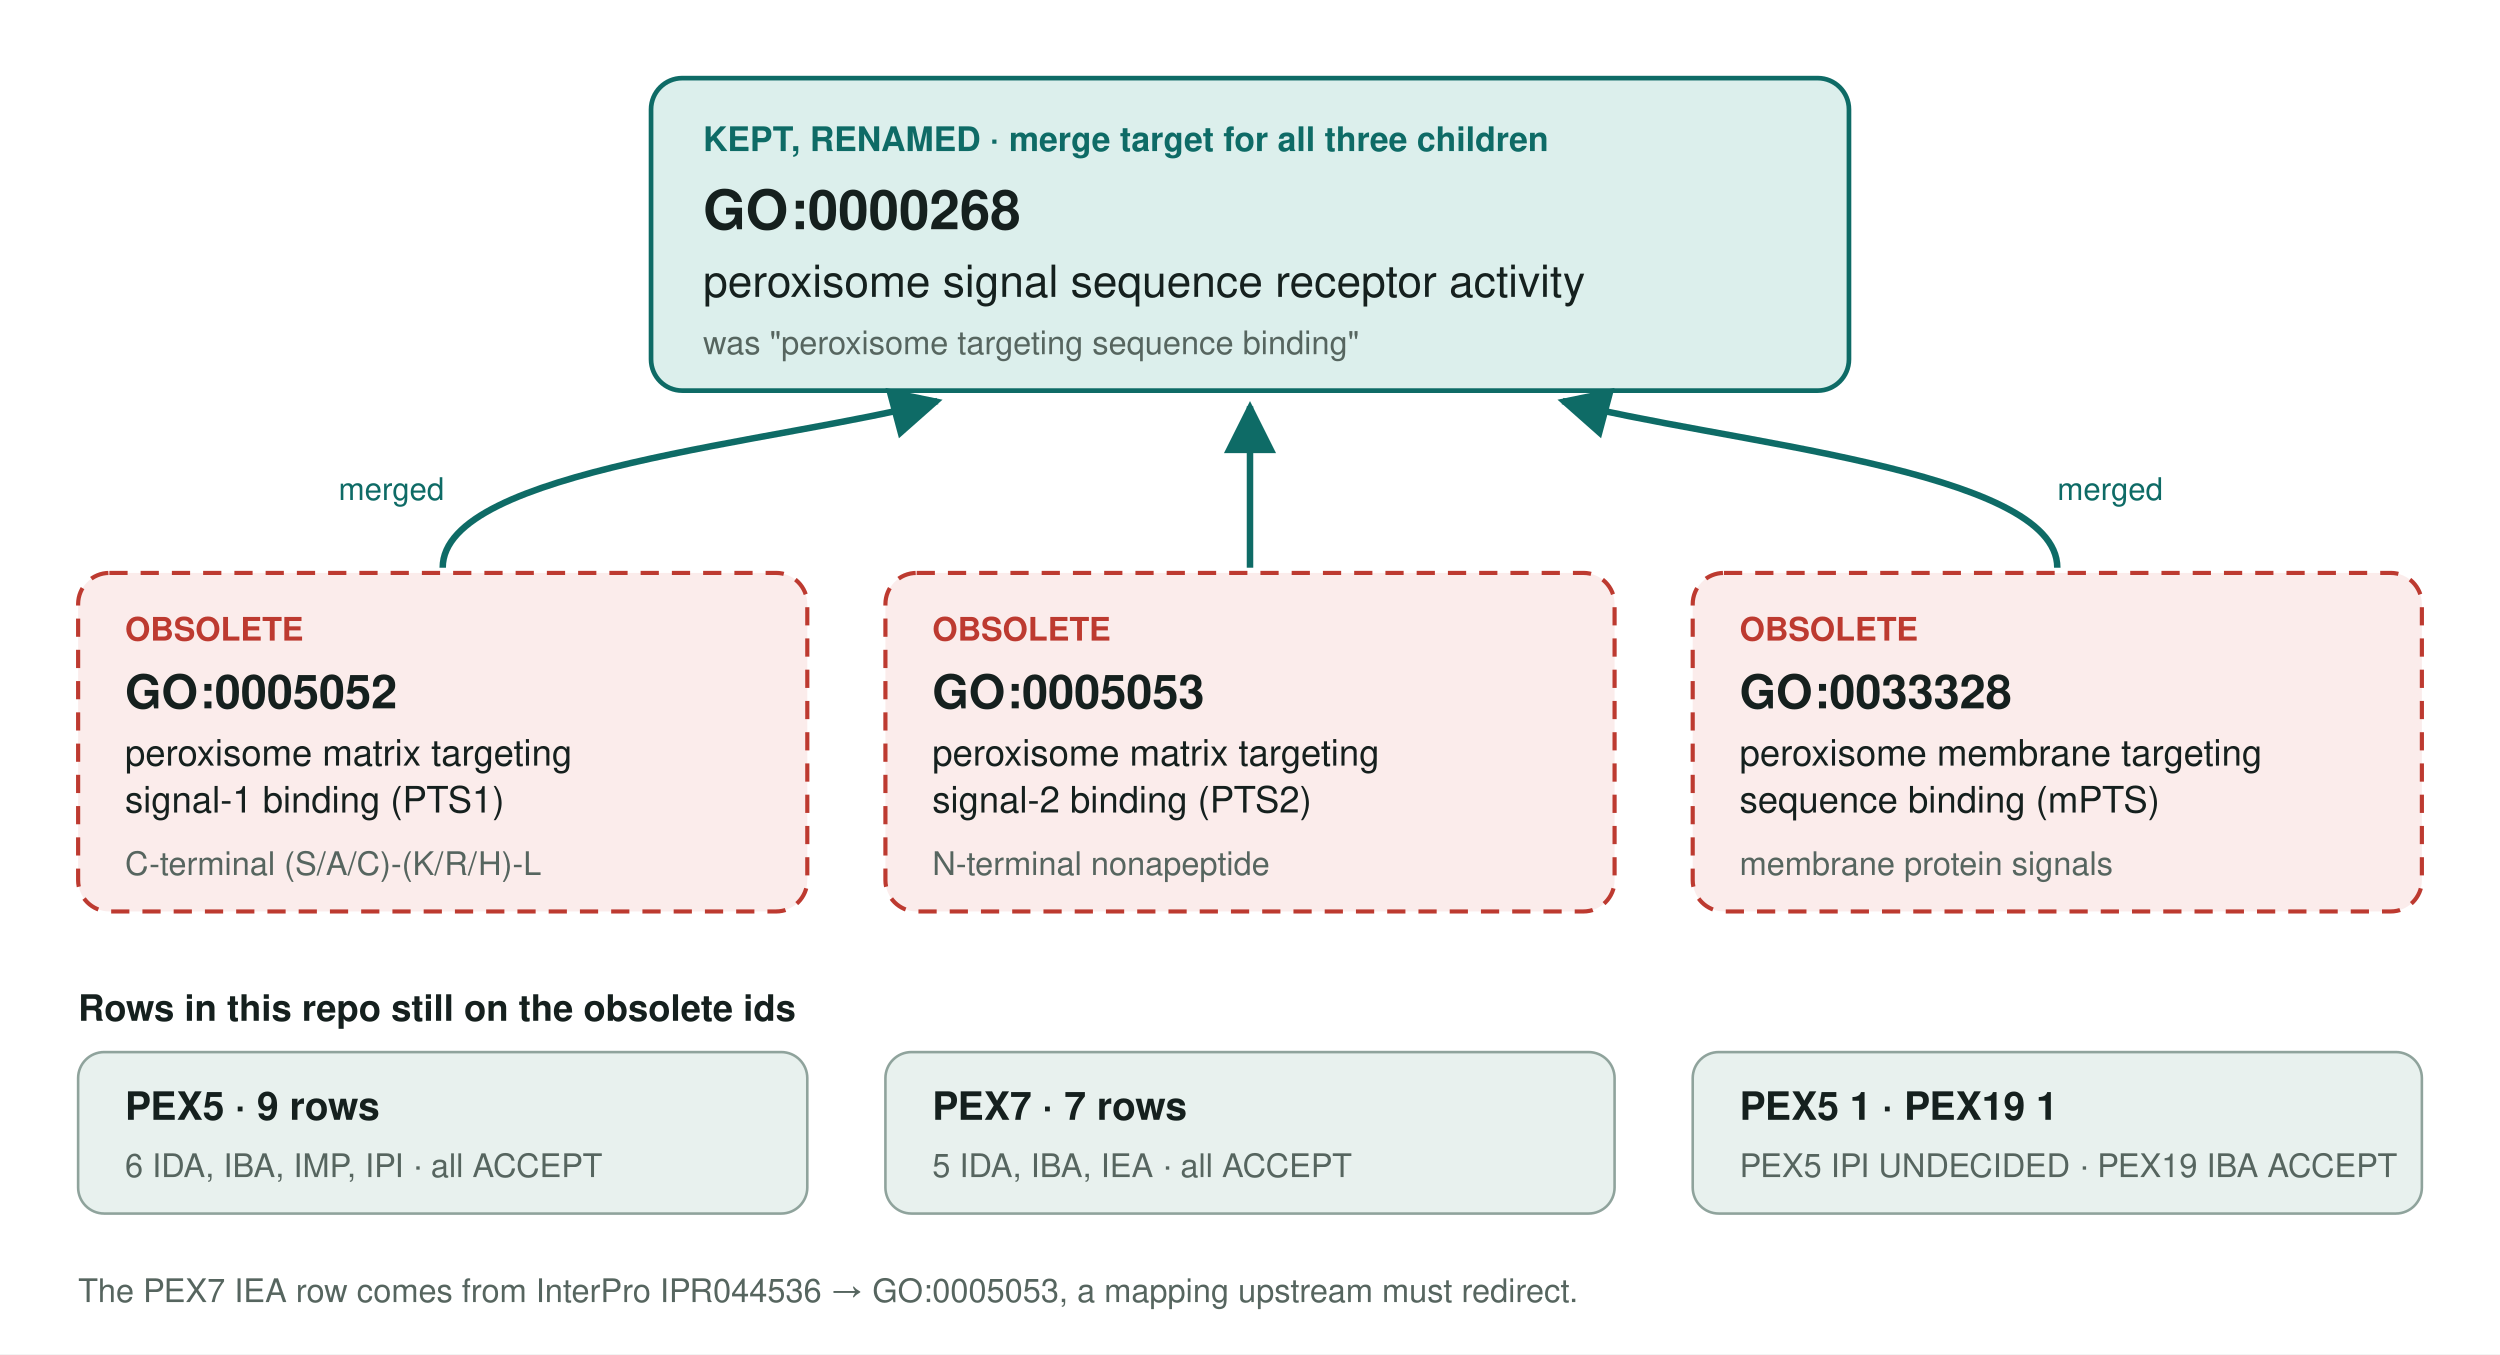
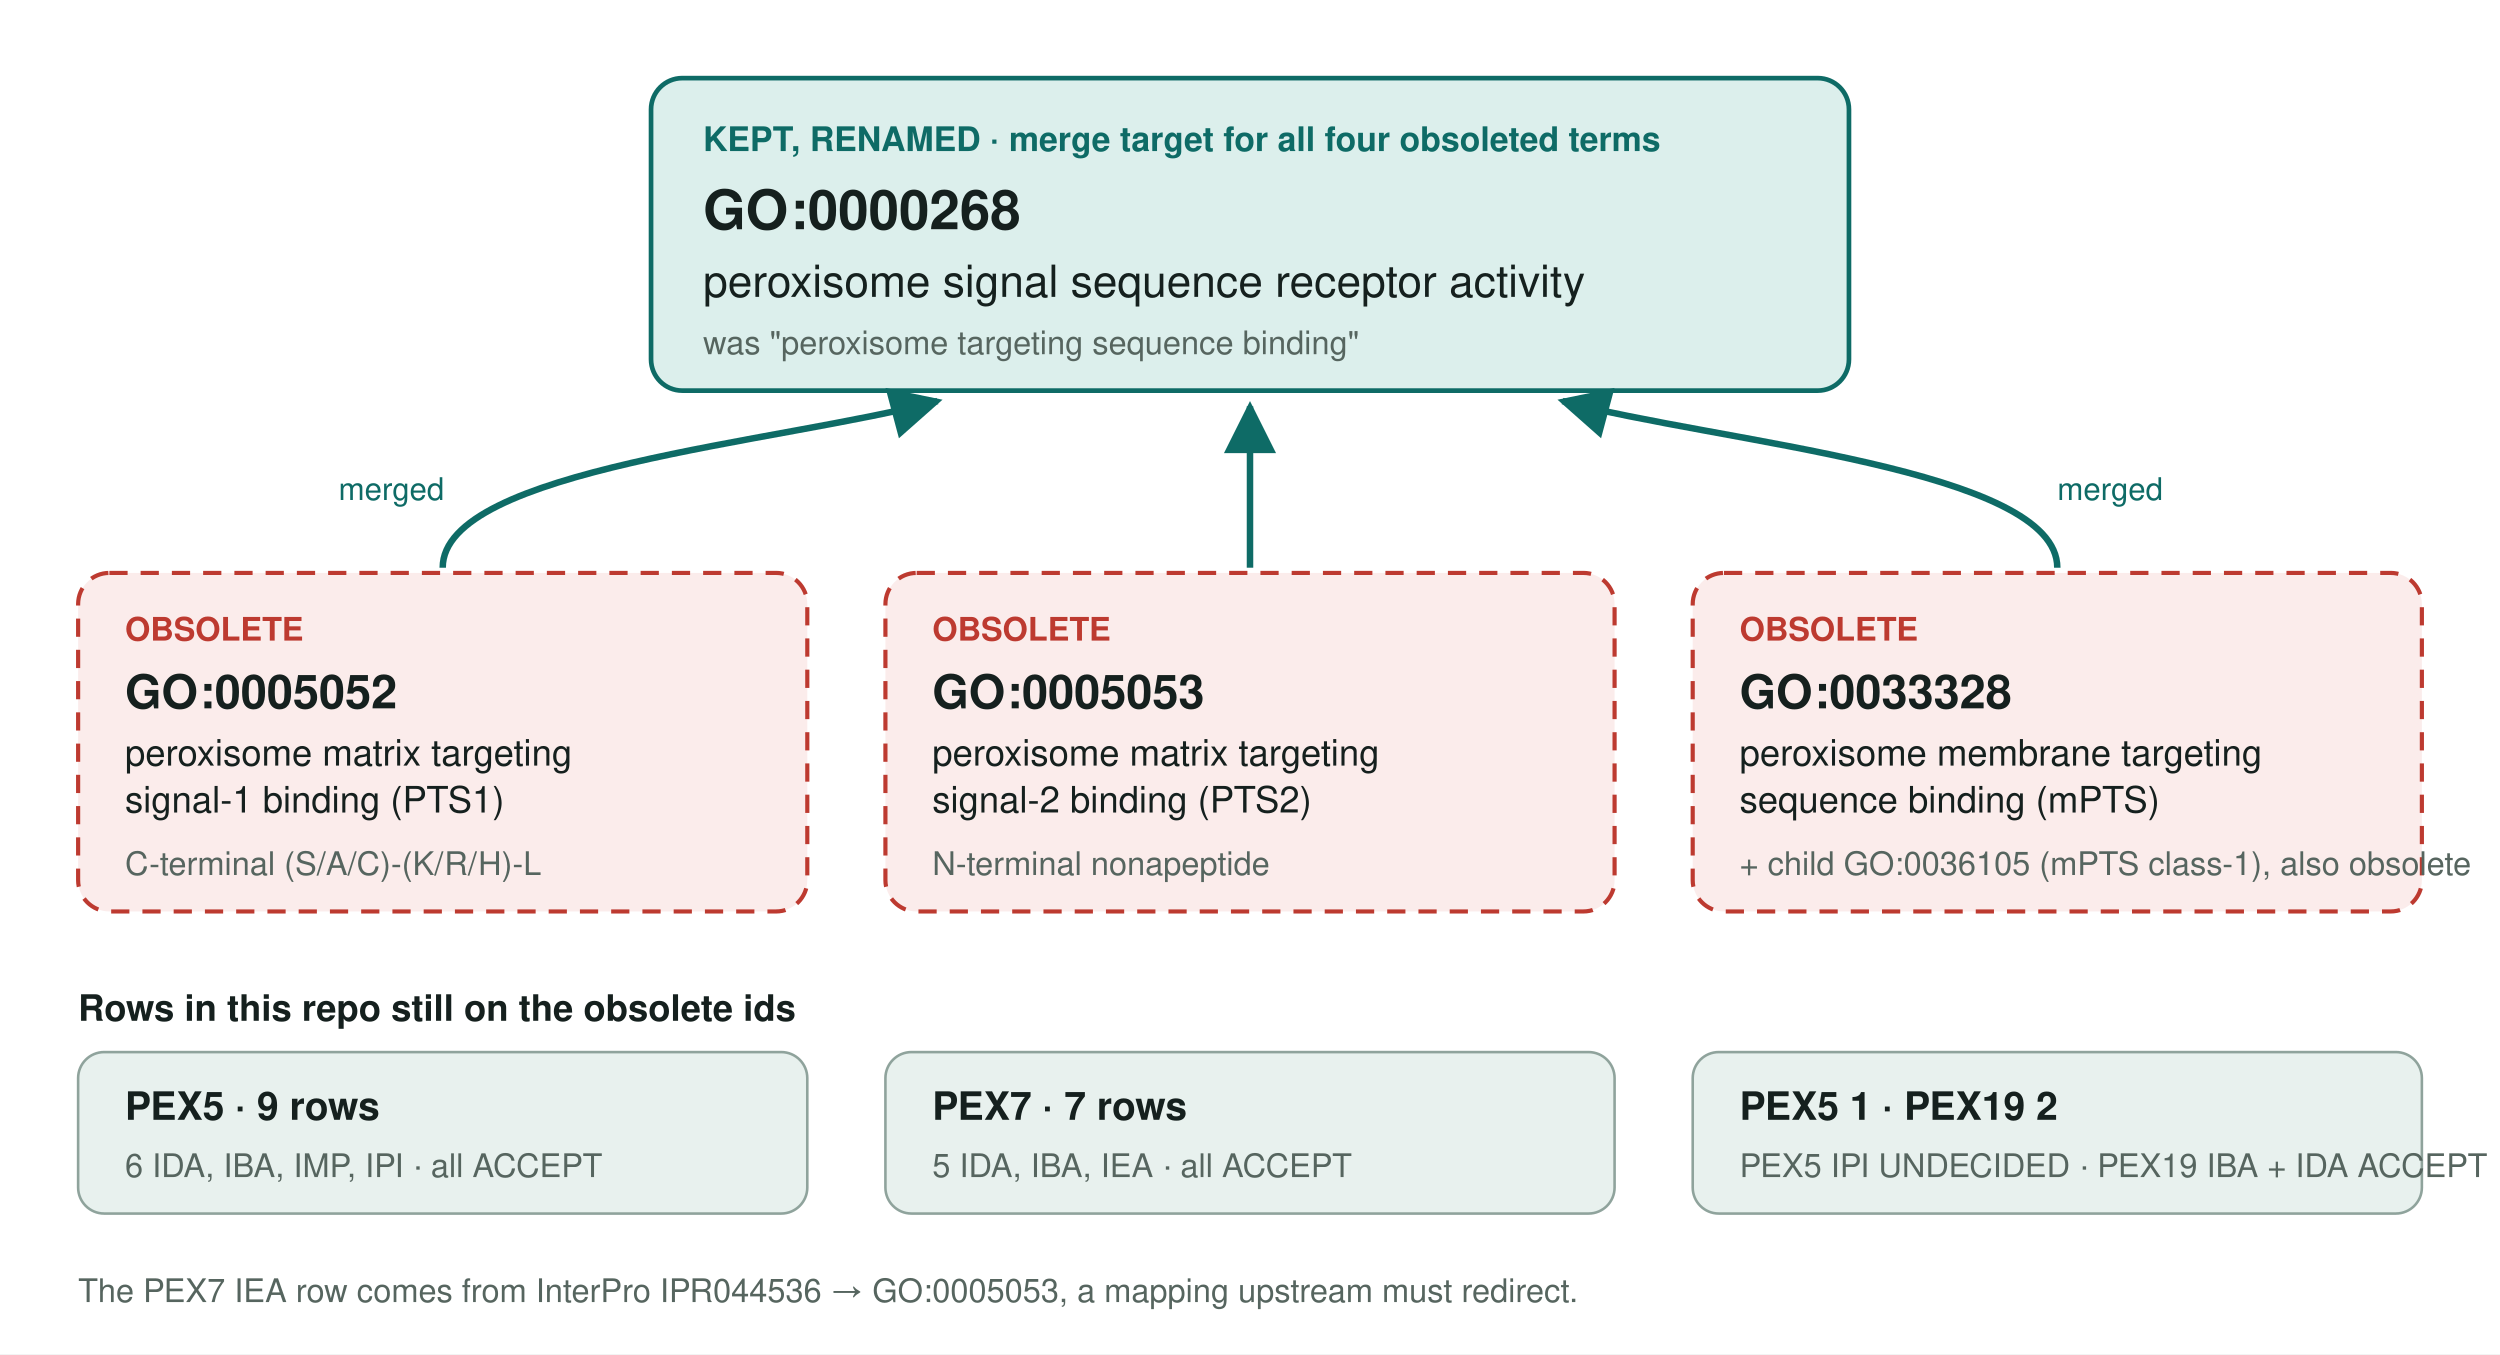
<svg xmlns="http://www.w3.org/2000/svg" viewBox="0 0 960 520" font-family="Helvetica, Arial, sans-serif">
  <defs>
    <marker id="a" viewBox="0 0 10 10" refX="9" refY="5" markerWidth="8" markerHeight="8" orient="auto">
      <path d="M0 0 L10 5 L0 10 z" fill="#0e6b66" />
    </marker>
  </defs>
  <rect width="960" height="520" fill="#ffffff" />
  <rect x="250" y="30" width="460" height="120" rx="12" fill="#dcefec" stroke="#0e6b66" stroke-width="1.8" />
-   <text x="270" y="58" font-size="13" font-weight="600" fill="#0e6b66">KEPT, RENAMED · merge target for all three children</text>
+   <text x="270" y="58" font-size="13" font-weight="600" fill="#0e6b66">KEPT, RENAMED · merge target for all four obsoleted terms</text>
  <text x="270" y="88" font-size="21" font-weight="600" fill="#15201e">GO:0000268</text>
  <text x="270" y="114" font-size="17" fill="#15201e">peroxisome signal sequence receptor activity</text>
  <text x="270" y="136" font-size="12.5" fill="#56655f">was "peroxisome targeting sequence binding"</text>
  <g>
    <rect x="30" y="220" width="280" height="130" rx="12" fill="#fbeceb" stroke="#bd3a30" stroke-width="1.6" stroke-dasharray="7 5" />
    <text x="48" y="246" font-size="12.5" font-weight="600" fill="#bd3a30">OBSOLETE</text>
    <text x="48" y="272" font-size="18" font-weight="600" fill="#15201e">GO:0005052</text>
    <text x="48" y="294" font-size="14" fill="#15201e">peroxisome matrix targeting</text>
    <text x="48" y="312" font-size="14" fill="#15201e">signal-1 binding (PTS1)</text>
    <text x="48" y="336" font-size="12.5" fill="#56655f">C-terminal (S/A/C)-(K/R/H)-L</text>
  </g>
  <g>
    <rect x="340" y="220" width="280" height="130" rx="12" fill="#fbeceb" stroke="#bd3a30" stroke-width="1.6" stroke-dasharray="7 5" />
    <text x="358" y="246" font-size="12.5" font-weight="600" fill="#bd3a30">OBSOLETE</text>
    <text x="358" y="272" font-size="18" font-weight="600" fill="#15201e">GO:0005053</text>
    <text x="358" y="294" font-size="14" fill="#15201e">peroxisome matrix targeting</text>
    <text x="358" y="312" font-size="14" fill="#15201e">signal-2 binding (PTS2)</text>
    <text x="358" y="336" font-size="12.5" fill="#56655f">N-terminal nonapeptide</text>
  </g>
  <g>
    <rect x="650" y="220" width="280" height="130" rx="12" fill="#fbeceb" stroke="#bd3a30" stroke-width="1.6" stroke-dasharray="7 5" />
    <text x="668" y="246" font-size="12.5" font-weight="600" fill="#bd3a30">OBSOLETE</text>
    <text x="668" y="272" font-size="18" font-weight="600" fill="#15201e">GO:0033328</text>
    <text x="668" y="294" font-size="14" fill="#15201e">peroxisome membrane targeting</text>
    <text x="668" y="312" font-size="14" fill="#15201e">sequence binding (mPTS)</text>
-     <text x="668" y="336" font-size="12.5" fill="#56655f">membrane protein signals</text>
+     <text x="668" y="336" font-size="12.5" fill="#56655f">+ child GO:0036105 (mPTS class-1), also obsolete</text>
  </g>
  <path d="M170 218 C 170 180, 300 170, 360 154" stroke="#0e6b66" stroke-width="2.5" fill="none" marker-end="url(#a)" />
  <path d="M480 218 L480 156" stroke="#0e6b66" stroke-width="2.5" marker-end="url(#a)" />
  <path d="M790 218 C 790 180, 660 170, 600 154" stroke="#0e6b66" stroke-width="2.5" fill="none" marker-end="url(#a)" />
  <text x="130" y="192" font-size="12" fill="#0e6b66">merged</text>
  <text x="790" y="192" font-size="12" fill="#0e6b66">merged</text>
  <text x="30" y="392" font-size="14" font-weight="600" fill="#15201e">Rows in this repo still on the obsolete ids</text>
  <rect x="30" y="404" width="280" height="62" rx="10" fill="#e8f1ee" stroke="#8fa39c" />
  <text x="48" y="430" font-size="15" font-weight="600" fill="#15201e">PEX5 · 9 rows</text>
  <text x="48" y="452" font-size="12.5" fill="#56655f">6 IDA, IBA, IMP, IPI · all ACCEPT</text>
  <rect x="340" y="404" width="280" height="62" rx="10" fill="#e8f1ee" stroke="#8fa39c" />
  <text x="358" y="430" font-size="15" font-weight="600" fill="#15201e">PEX7 · 7 rows</text>
  <text x="358" y="452" font-size="12.5" fill="#56655f">5 IDA, IBA, IEA · all ACCEPT</text>
  <rect x="650" y="404" width="280" height="62" rx="10" fill="#e8f1ee" stroke="#8fa39c" />
-   <text x="668" y="430" font-size="15" font-weight="600" fill="#15201e">PEX5 1 · PEX19 1</text>
-   <text x="668" y="452" font-size="12.5" fill="#56655f">PEX5 IPI UNDECIDED · PEX19 IBA ACCEPT</text>
+   <text x="668" y="430" font-size="15" font-weight="600" fill="#15201e">PEX5 1 · PEX19 2</text>
+   <text x="668" y="452" font-size="12.5" fill="#56655f">PEX5 IPI UNDECIDED · PEX19 IBA + IDA ACCEPT</text>
  <text x="30" y="500" font-size="12.5" fill="#56655f">The PEX7 IEA row comes from InterPro IPR044536 → GO:0005053, a mapping upstream must redirect.</text>
</svg>
